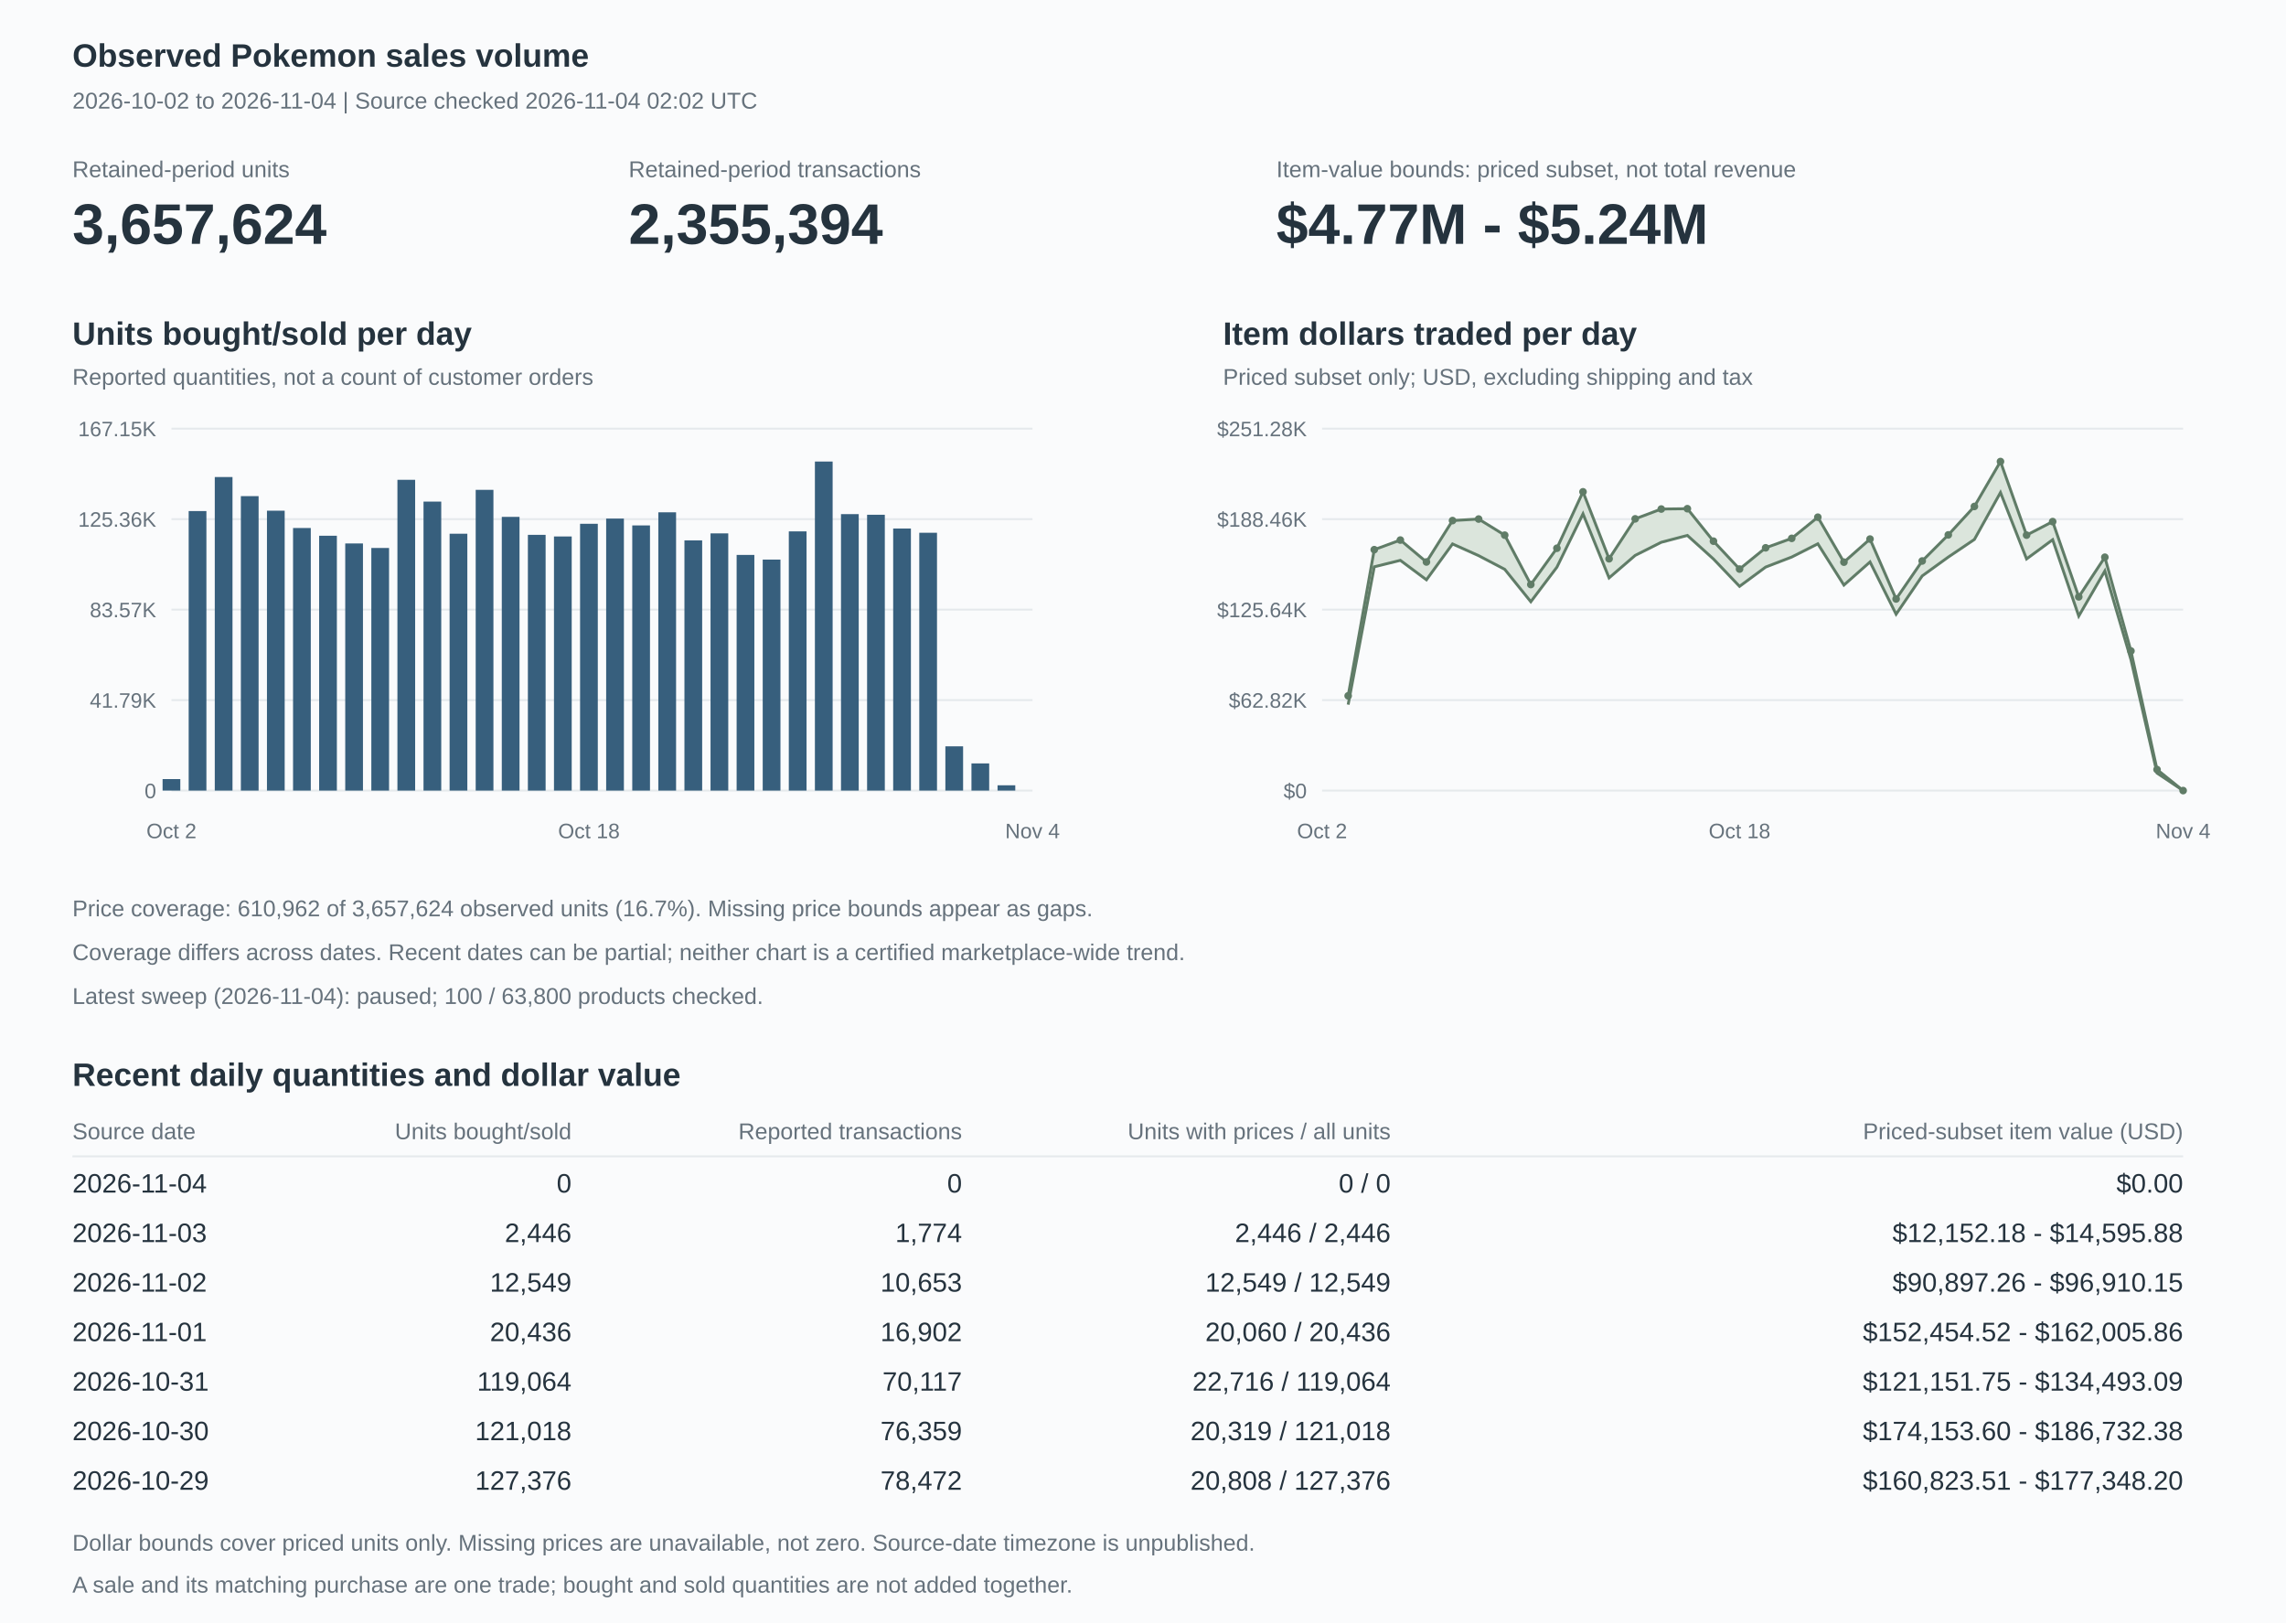
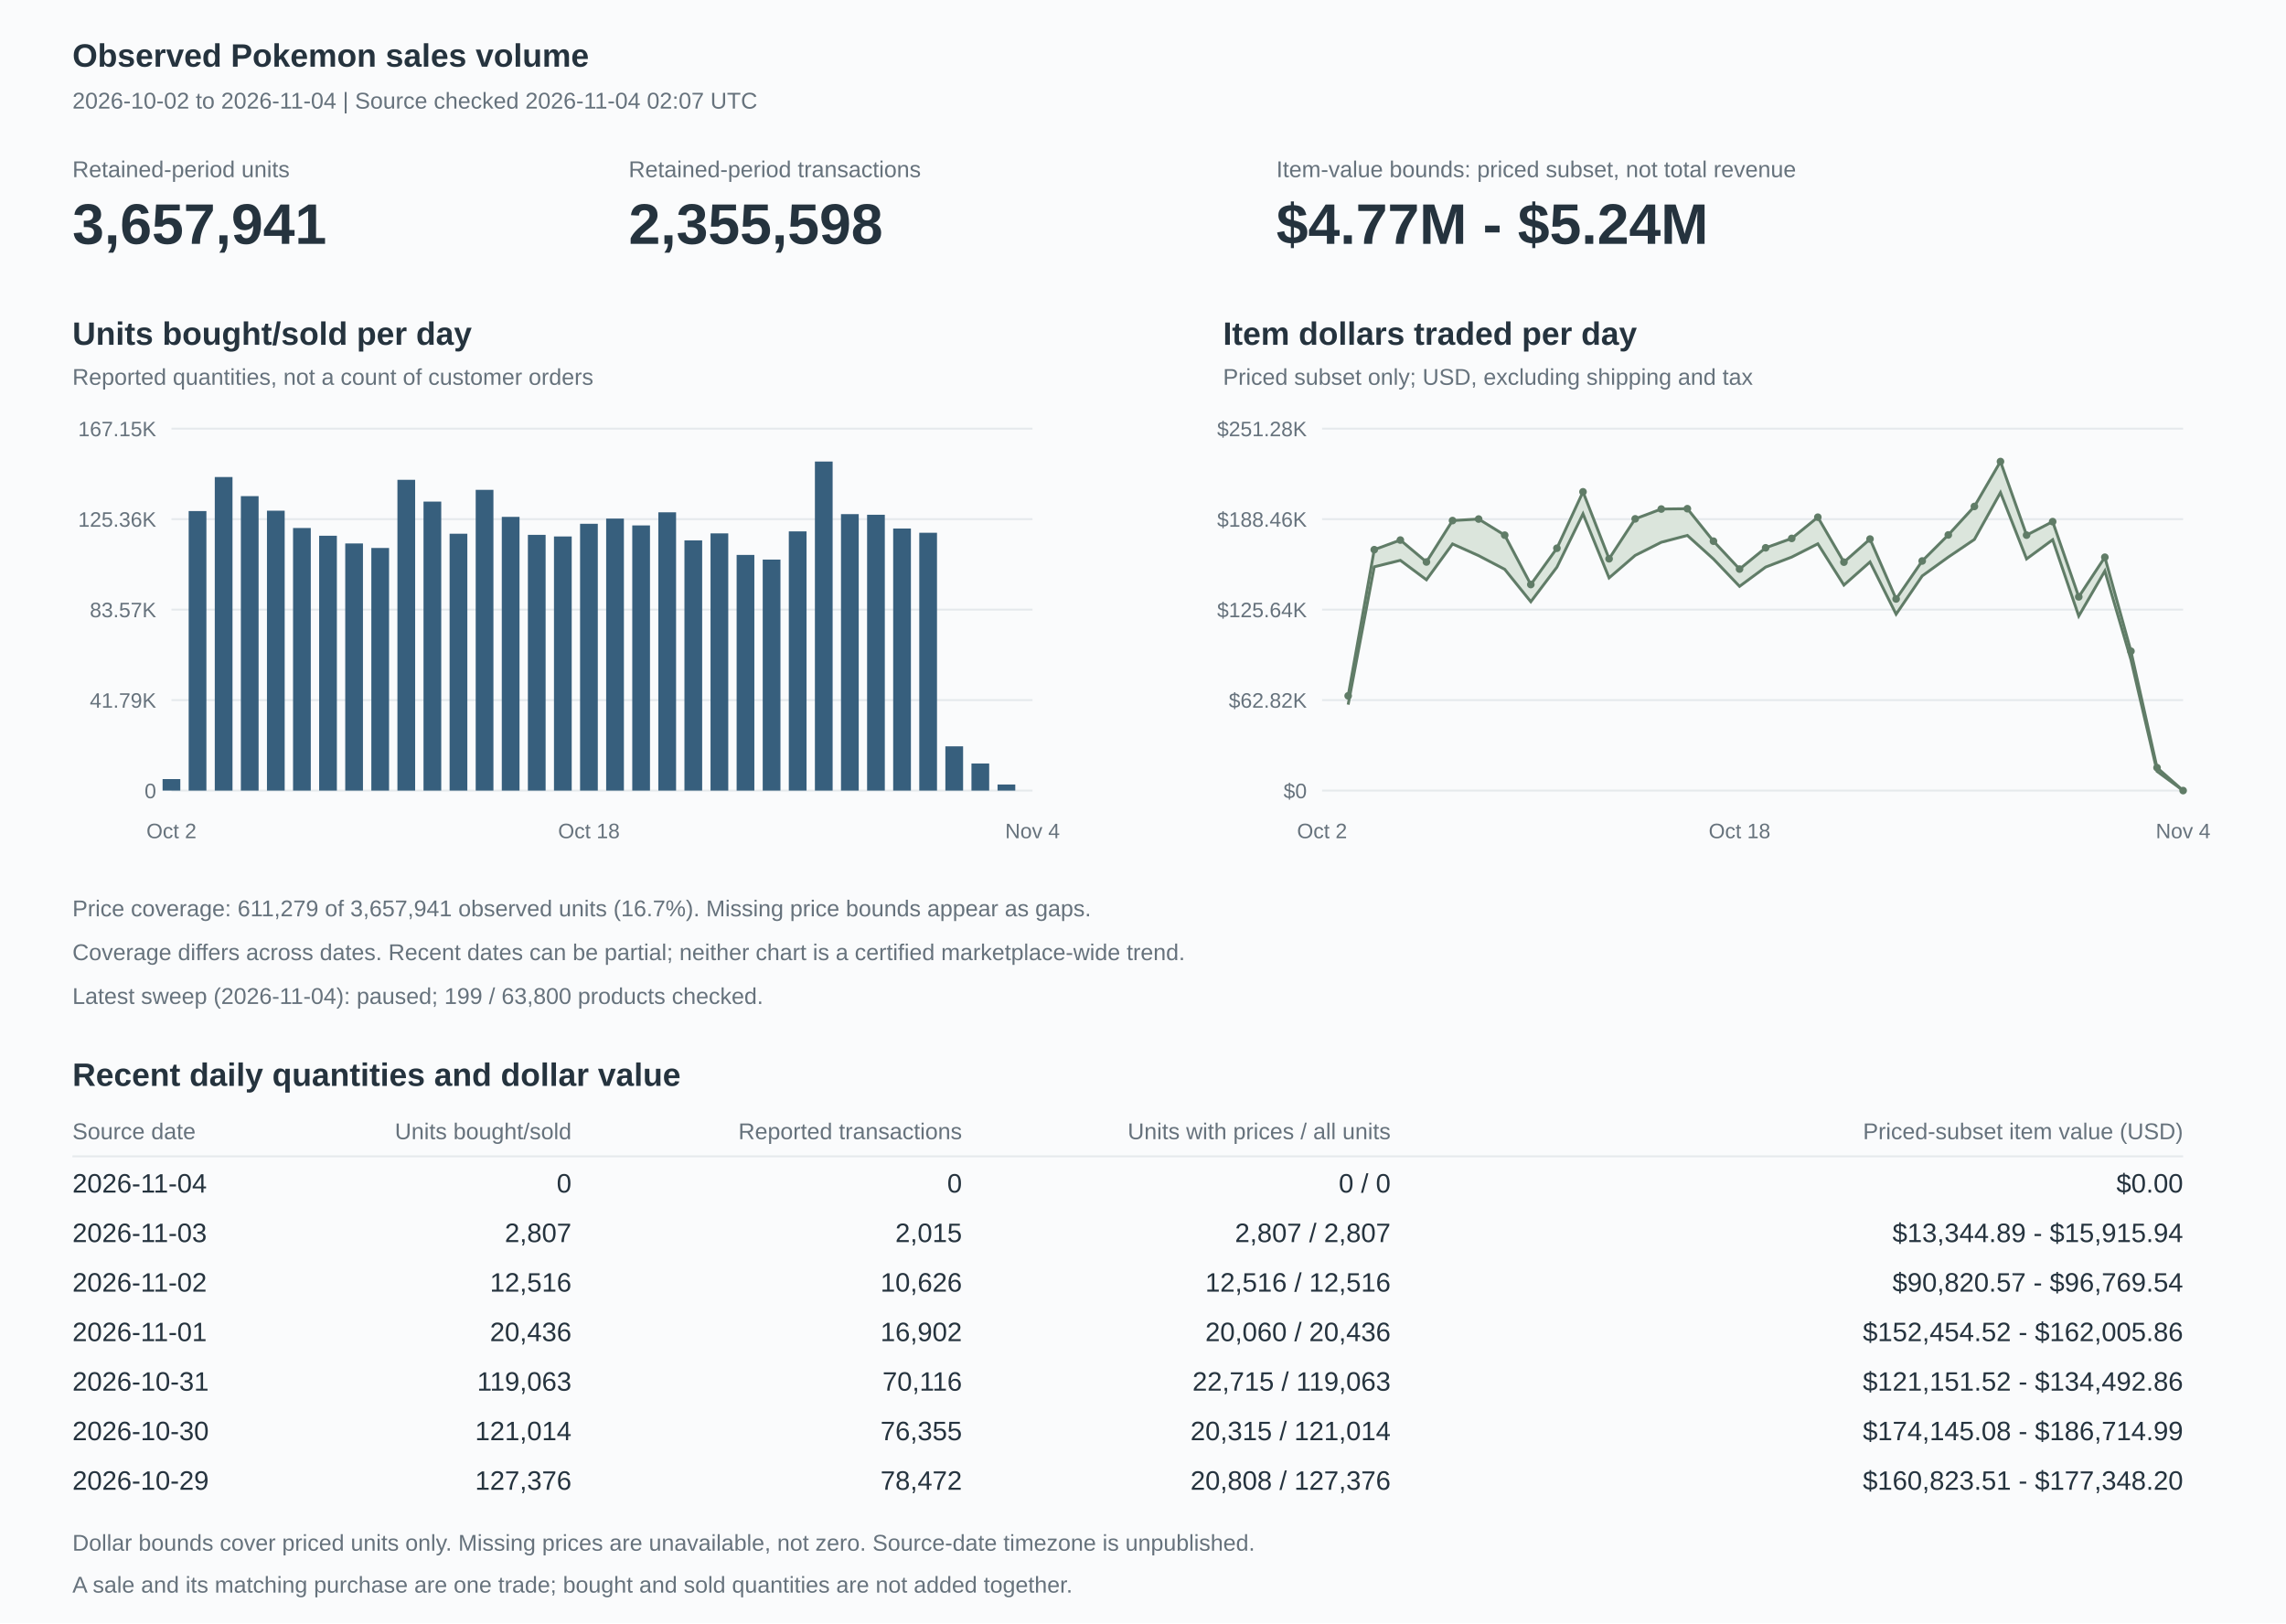
<svg xmlns="http://www.w3.org/2000/svg" width="1200" height="852" viewBox="0 0 1200 852" role="img" aria-labelledby="title description">
  <style>text{font-family:Arial,Helvetica,sans-serif;fill:#25333e;font-size:14px}.heading{font-size:17px;font-weight:600}.muted{fill:#66727c;font-size:12px}.axis{fill:#66727c;font-size:11px}.value{font-size:30px;font-weight:600}.grid{stroke:#e5e9ec;stroke-width:1}</style>
  <rect width="1200" height="852" fill="#fafbfc" />
  <text x="38" y="35" class="heading">Observed Pokemon sales volume</text>
-   <text x="38" y="57" class="muted">2026-10-02 to 2026-11-04 | Source checked 2026-11-04 02:02 UTC</text>
+   <text x="38" y="57" class="muted">2026-10-02 to 2026-11-04 | Source checked 2026-11-04 02:07 UTC</text>
  <text x="38" y="93" class="muted">Retained-period units</text>
-   <text x="38" y="128" class="value">3,657,624</text>
+   <text x="38" y="128" class="value">3,657,941</text>
  <text x="330" y="93" class="muted">Retained-period transactions</text>
-   <text x="330" y="128" class="value">2,355,394</text>
+   <text x="330" y="128" class="value">2,355,598</text>
  <text x="670" y="93" class="muted">Item-value bounds: priced subset, not total revenue</text>
  <text x="670" y="128" class="value">$4.77M - $5.24M</text>
  <text x="38" y="181" class="heading">Units bought/sold per day</text>
  <text x="38" y="202" class="muted">Reported quantities, not a count of customer orders</text>
  <path d="M90,415h452" class="grid" />
  <text x="82" y="419" text-anchor="end" class="axis">0</text>
  <path d="M90,367.5h452" class="grid" />
  <text x="82" y="371.5" text-anchor="end" class="axis">41.79K</text>
  <path d="M90,320h452" class="grid" />
  <text x="82" y="324" text-anchor="end" class="axis">83.57K</text>
  <path d="M90,272.5h452" class="grid" />
  <text x="82" y="276.5" text-anchor="end" class="axis">125.36K</text>
  <path d="M90,225h452" class="grid" />
  <text x="82" y="229" text-anchor="end" class="axis">167.15K</text>
  <rect x="85.347" y="408.962" width="9.306" height="6.038" fill="#375f7d" />
  <rect x="99.044" y="268.269" width="9.306" height="146.731" fill="#375f7d" />
  <rect x="112.741" y="250.41" width="9.306" height="164.59" fill="#375f7d" />
  <rect x="126.438" y="260.434" width="9.306" height="154.566" fill="#375f7d" />
  <rect x="140.135" y="268.076" width="9.306" height="146.924" fill="#375f7d" />
  <rect x="153.832" y="277.169" width="9.306" height="137.831" fill="#375f7d" />
  <rect x="167.529" y="281.225" width="9.306" height="133.775" fill="#375f7d" />
  <rect x="181.226" y="285.276" width="9.306" height="129.724" fill="#375f7d" />
-   <rect x="194.923" y="287.645" width="9.306" height="127.355" fill="#375f7d" />
+   <rect x="194.923" y="287.646" width="9.306" height="127.354" fill="#375f7d" />
  <rect x="208.62" y="251.865" width="9.306" height="163.135" fill="#375f7d" />
  <rect x="222.317" y="263.302" width="9.306" height="151.698" fill="#375f7d" />
  <rect x="236.014" y="280.169" width="9.306" height="134.831" fill="#375f7d" />
  <rect x="249.711" y="257.134" width="9.306" height="157.866" fill="#375f7d" />
  <rect x="263.408" y="271.323" width="9.306" height="143.677" fill="#375f7d" />
-   <rect x="277.105" y="280.755" width="9.306" height="134.245" fill="#375f7d" />
+   <rect x="277.105" y="280.756" width="9.306" height="134.244" fill="#375f7d" />
  <rect x="290.802" y="281.608" width="9.306" height="133.392" fill="#375f7d" />
  <rect x="304.499" y="274.948" width="9.306" height="140.052" fill="#375f7d" />
  <rect x="318.196" y="272.219" width="9.306" height="142.781" fill="#375f7d" />
-   <rect x="331.893" y="275.809" width="9.306" height="139.191" fill="#375f7d" />
+   <rect x="331.893" y="275.812" width="9.306" height="139.188" fill="#375f7d" />
  <rect x="345.589" y="268.923" width="9.306" height="146.077" fill="#375f7d" />
-   <rect x="359.286" y="283.663" width="9.306" height="131.337" fill="#375f7d" />
+   <rect x="359.286" y="283.664" width="9.306" height="131.336" fill="#375f7d" />
  <rect x="372.983" y="279.987" width="9.306" height="135.013" fill="#375f7d" />
  <rect x="386.68" y="291.292" width="9.306" height="123.708" fill="#375f7d" />
  <rect x="400.377" y="293.742" width="9.306" height="121.258" fill="#375f7d" />
-   <rect x="414.074" y="278.934" width="9.306" height="136.066" fill="#375f7d" />
+   <rect x="414.074" y="278.935" width="9.306" height="136.065" fill="#375f7d" />
  <rect x="427.771" y="242.273" width="9.306" height="172.727" fill="#375f7d" />
  <rect x="441.468" y="269.882" width="9.306" height="145.118" fill="#375f7d" />
  <rect x="455.165" y="270.21" width="9.306" height="144.79" fill="#375f7d" />
-   <rect x="468.862" y="277.437" width="9.306" height="137.563" fill="#375f7d" />
-   <rect x="482.559" y="279.658" width="9.306" height="135.342" fill="#375f7d" />
+   <rect x="468.862" y="277.442" width="9.306" height="137.558" fill="#375f7d" />
+   <rect x="482.559" y="279.659" width="9.306" height="135.341" fill="#375f7d" />
  <rect x="496.256" y="391.77" width="9.306" height="23.23" fill="#375f7d" />
-   <rect x="509.953" y="400.735" width="9.306" height="14.265" fill="#375f7d" />
-   <rect x="523.65" y="412.22" width="9.306" height="2.78" fill="#375f7d" />
+   <rect x="509.953" y="400.773" width="9.306" height="14.227" fill="#375f7d" />
+   <rect x="523.65" y="411.809" width="9.306" height="3.191" fill="#375f7d" />
  <rect x="537.347" y="415" width="9.306" height="0" fill="#375f7d" />
  <text x="90" y="440" text-anchor="middle" class="axis">Oct 2</text>
  <text x="309.152" y="440" text-anchor="middle" class="axis">Oct 18</text>
  <text x="542" y="440" text-anchor="middle" class="axis">Nov 4</text>
  <text x="642" y="181" class="heading">Item dollars traded per day</text>
  <text x="642" y="202" class="muted">Priced subset only; USD, excluding shipping and tax</text>
  <path d="M694,415h452" class="grid" />
  <text x="686" y="419" text-anchor="end" class="axis">$0</text>
  <path d="M694,367.5h452" class="grid" />
  <text x="686" y="371.5" text-anchor="end" class="axis">$62.82K</text>
  <path d="M694,320h452" class="grid" />
  <text x="686" y="324" text-anchor="end" class="axis">$125.64K</text>
  <path d="M694,272.5h452" class="grid" />
  <text x="686" y="276.5" text-anchor="end" class="axis">$188.46K</text>
  <path d="M694,225h452" class="grid" />
  <text x="686" y="229" text-anchor="end" class="axis">$251.28K</text>
-   <polygon points="707.697,365.257 721.394,288.537 735.091,283.493 748.788,294.996 762.485,273.269 776.182,272.464 789.879,280.92 803.576,306.838 817.273,287.791 830.97,258.168 844.667,293.323 858.364,272.364 872.061,267.208 885.758,267.033 899.455,284.079 913.152,298.722 926.848,287.563 940.545,282.6 954.242,271.494 967.939,295.084 981.636,282.97 995.333,314.417 1009.03,294.474 1022.727,280.771 1036.424,265.852 1050.121,242.273 1063.818,280.902 1077.515,273.806 1091.212,313.306 1104.909,292.502 1118.606,341.723 1132.303,403.964 1146,415 1146,415 1132.303,405.811 1118.606,346.27 1104.909,299.725 1091.212,323.394 1077.515,283.317 1063.818,293.396 1050.121,258.539 1036.424,283.181 1022.727,292.417 1009.03,302.32 995.333,322.416 981.636,294.991 967.939,307.125 954.242,285.459 940.545,292.399 926.848,297.671 913.152,307.792 899.455,293.429 885.758,281.059 872.061,284.653 858.364,291.542 844.667,303.343 830.97,269.729 817.273,297.722 803.576,315.863 789.879,298.842 776.182,291.674 762.485,285.533 748.788,304.346 735.091,294.139 721.394,297.533 707.697,369.874" fill="#dbe5dc" />
-   <polyline points="707.697,369.874 721.394,297.533 735.091,294.139 748.788,304.346 762.485,285.533 776.182,291.674 789.879,298.842 803.576,315.863 817.273,297.722 830.97,269.729 844.667,303.343 858.364,291.542 872.061,284.653 885.758,281.059 899.455,293.429 913.152,307.792 926.848,297.671 940.545,292.399 954.242,285.459 967.939,307.125 981.636,294.991 995.333,322.416 1009.03,302.32 1022.727,292.417 1036.424,283.181 1050.121,258.539 1063.818,293.396 1077.515,283.317 1091.212,323.394 1104.909,299.725 1118.606,346.27 1132.303,405.811 1146,415" fill="none" stroke="#607c67" stroke-width="1.5" />
-   <polyline points="707.697,365.257 721.394,288.537 735.091,283.493 748.788,294.996 762.485,273.269 776.182,272.464 789.879,280.92 803.576,306.838 817.273,287.791 830.97,258.168 844.667,293.323 858.364,272.364 872.061,267.208 885.758,267.033 899.455,284.079 913.152,298.722 926.848,287.563 940.545,282.6 954.242,271.494 967.939,295.084 981.636,282.97 995.333,314.417 1009.03,294.474 1022.727,280.771 1036.424,265.852 1050.121,242.273 1063.818,280.902 1077.515,273.806 1091.212,313.306 1104.909,292.502 1118.606,341.723 1132.303,403.964 1146,415" fill="none" stroke="#607c67" stroke-width="1.5" />
+   <polygon points="707.697,365.257 721.394,288.537 735.091,283.493 748.788,294.996 762.485,273.269 776.182,272.464 789.879,280.92 803.576,306.838 817.273,287.791 830.97,258.168 844.667,293.323 858.364,272.364 872.061,267.208 885.758,267.034 899.455,284.079 913.152,298.722 926.848,287.563 940.545,282.628 954.242,271.494 967.939,295.084 981.636,282.97 995.333,314.417 1009.03,294.474 1022.727,280.795 1036.424,265.852 1050.121,242.273 1063.818,280.902 1077.515,273.819 1091.212,313.306 1104.909,292.502 1118.606,341.83 1132.303,402.965 1146,415 1146,415 1132.303,404.91 1118.606,346.328 1104.909,299.725 1091.212,323.394 1077.515,283.324 1063.818,293.396 1050.121,258.539 1036.424,283.181 1022.727,292.434 1009.03,302.32 995.333,322.416 981.636,294.991 967.939,307.125 954.242,285.459 940.545,292.416 926.848,297.671 913.152,307.792 899.455,293.429 885.758,281.06 872.061,284.653 858.364,291.542 844.667,303.343 830.97,269.729 817.273,297.722 803.576,315.863 789.879,298.842 776.182,291.674 762.485,285.533 748.788,304.346 735.091,294.139 721.394,297.533 707.697,369.874" fill="#dbe5dc" />
+   <polyline points="707.697,369.874 721.394,297.533 735.091,294.139 748.788,304.346 762.485,285.533 776.182,291.674 789.879,298.842 803.576,315.863 817.273,297.722 830.97,269.729 844.667,303.343 858.364,291.542 872.061,284.653 885.758,281.06 899.455,293.429 913.152,307.792 926.848,297.671 940.545,292.416 954.242,285.459 967.939,307.125 981.636,294.991 995.333,322.416 1009.03,302.32 1022.727,292.434 1036.424,283.181 1050.121,258.539 1063.818,293.396 1077.515,283.324 1091.212,323.394 1104.909,299.725 1118.606,346.328 1132.303,404.91 1146,415" fill="none" stroke="#607c67" stroke-width="1.5" />
+   <polyline points="707.697,365.257 721.394,288.537 735.091,283.493 748.788,294.996 762.485,273.269 776.182,272.464 789.879,280.92 803.576,306.838 817.273,287.791 830.97,258.168 844.667,293.323 858.364,272.364 872.061,267.208 885.758,267.034 899.455,284.079 913.152,298.722 926.848,287.563 940.545,282.628 954.242,271.494 967.939,295.084 981.636,282.97 995.333,314.417 1009.03,294.474 1022.727,280.795 1036.424,265.852 1050.121,242.273 1063.818,280.902 1077.515,273.819 1091.212,313.306 1104.909,292.502 1118.606,341.83 1132.303,402.965 1146,415" fill="none" stroke="#607c67" stroke-width="1.5" />
  <circle cx="707.697" cy="365.257" r="2" fill="#607c67" />
  <circle cx="721.394" cy="288.537" r="2" fill="#607c67" />
  <circle cx="735.091" cy="283.493" r="2" fill="#607c67" />
  <circle cx="748.788" cy="294.996" r="2" fill="#607c67" />
  <circle cx="762.485" cy="273.269" r="2" fill="#607c67" />
  <circle cx="776.182" cy="272.464" r="2" fill="#607c67" />
  <circle cx="789.879" cy="280.92" r="2" fill="#607c67" />
  <circle cx="803.576" cy="306.838" r="2" fill="#607c67" />
  <circle cx="817.273" cy="287.791" r="2" fill="#607c67" />
  <circle cx="830.97" cy="258.168" r="2" fill="#607c67" />
  <circle cx="844.667" cy="293.323" r="2" fill="#607c67" />
  <circle cx="858.364" cy="272.364" r="2" fill="#607c67" />
  <circle cx="872.061" cy="267.208" r="2" fill="#607c67" />
-   <circle cx="885.758" cy="267.033" r="2" fill="#607c67" />
+   <circle cx="885.758" cy="267.034" r="2" fill="#607c67" />
  <circle cx="899.455" cy="284.079" r="2" fill="#607c67" />
  <circle cx="913.152" cy="298.722" r="2" fill="#607c67" />
  <circle cx="926.848" cy="287.563" r="2" fill="#607c67" />
-   <circle cx="940.545" cy="282.6" r="2" fill="#607c67" />
+   <circle cx="940.545" cy="282.628" r="2" fill="#607c67" />
  <circle cx="954.242" cy="271.494" r="2" fill="#607c67" />
  <circle cx="967.939" cy="295.084" r="2" fill="#607c67" />
  <circle cx="981.636" cy="282.97" r="2" fill="#607c67" />
  <circle cx="995.333" cy="314.417" r="2" fill="#607c67" />
  <circle cx="1009.03" cy="294.474" r="2" fill="#607c67" />
-   <circle cx="1022.727" cy="280.771" r="2" fill="#607c67" />
+   <circle cx="1022.727" cy="280.795" r="2" fill="#607c67" />
  <circle cx="1036.424" cy="265.852" r="2" fill="#607c67" />
  <circle cx="1050.121" cy="242.273" r="2" fill="#607c67" />
  <circle cx="1063.818" cy="280.902" r="2" fill="#607c67" />
-   <circle cx="1077.515" cy="273.806" r="2" fill="#607c67" />
+   <circle cx="1077.515" cy="273.819" r="2" fill="#607c67" />
  <circle cx="1091.212" cy="313.306" r="2" fill="#607c67" />
  <circle cx="1104.909" cy="292.502" r="2" fill="#607c67" />
-   <circle cx="1118.606" cy="341.723" r="2" fill="#607c67" />
-   <circle cx="1132.303" cy="403.964" r="2" fill="#607c67" />
+   <circle cx="1118.606" cy="341.83" r="2" fill="#607c67" />
+   <circle cx="1132.303" cy="402.965" r="2" fill="#607c67" />
  <circle cx="1146" cy="415" r="2" fill="#607c67" />
  <text x="694" y="440" text-anchor="middle" class="axis">Oct 2</text>
  <text x="913.152" y="440" text-anchor="middle" class="axis">Oct 18</text>
  <text x="1146" y="440" text-anchor="middle" class="axis">Nov 4</text>
-   <text x="38" y="481" class="muted">Price coverage: 610,962 of 3,657,624 observed units (16.7%). Missing price bounds appear as gaps.</text>
+   <text x="38" y="481" class="muted">Price coverage: 611,279 of 3,657,941 observed units (16.7%). Missing price bounds appear as gaps.</text>
  <text x="38" y="504" class="muted">Coverage differs across dates. Recent dates can be partial; neither chart is a certified marketplace-wide trend.</text>
-   <text x="38" y="527" class="muted">Latest sweep (2026-11-04): paused; 100 / 63,800 products checked.</text>
+   <text x="38" y="527" class="muted">Latest sweep (2026-11-04): paused; 199 / 63,800 products checked.</text>
  <text x="38" y="570" class="heading">Recent daily quantities and dollar value</text>
  <text x="38" y="598" class="muted">Source date</text>
  <text x="300" y="598" text-anchor="end" class="muted">Units bought/sold</text>
  <text x="505" y="598" text-anchor="end" class="muted">Reported transactions</text>
  <text x="730" y="598" text-anchor="end" class="muted">Units with prices / all units</text>
  <text x="1146" y="598" text-anchor="end" class="muted">Priced-subset item value (USD)</text>
  <path d="M38,607h1108" class="grid" />
  <text x="38" y="626">2026-11-04</text>
  <text x="300" y="626" text-anchor="end">0</text>
  <text x="505" y="626" text-anchor="end">0</text>
  <text x="730" y="626" text-anchor="end">0 / 0</text>
  <text x="1146" y="626" text-anchor="end">$0.00</text>
  <text x="38" y="652">2026-11-03</text>
-   <text x="300" y="652" text-anchor="end">2,446</text>
-   <text x="505" y="652" text-anchor="end">1,774</text>
-   <text x="730" y="652" text-anchor="end">2,446 / 2,446</text>
-   <text x="1146" y="652" text-anchor="end">$12,152.18 - $14,595.88</text>
+   <text x="300" y="652" text-anchor="end">2,807</text>
+   <text x="505" y="652" text-anchor="end">2,015</text>
+   <text x="730" y="652" text-anchor="end">2,807 / 2,807</text>
+   <text x="1146" y="652" text-anchor="end">$13,344.89 - $15,915.94</text>
  <text x="38" y="678">2026-11-02</text>
-   <text x="300" y="678" text-anchor="end">12,549</text>
-   <text x="505" y="678" text-anchor="end">10,653</text>
-   <text x="730" y="678" text-anchor="end">12,549 / 12,549</text>
-   <text x="1146" y="678" text-anchor="end">$90,897.26 - $96,910.15</text>
+   <text x="300" y="678" text-anchor="end">12,516</text>
+   <text x="505" y="678" text-anchor="end">10,626</text>
+   <text x="730" y="678" text-anchor="end">12,516 / 12,516</text>
+   <text x="1146" y="678" text-anchor="end">$90,820.57 - $96,769.54</text>
  <text x="38" y="704">2026-11-01</text>
  <text x="300" y="704" text-anchor="end">20,436</text>
  <text x="505" y="704" text-anchor="end">16,902</text>
  <text x="730" y="704" text-anchor="end">20,060 / 20,436</text>
  <text x="1146" y="704" text-anchor="end">$152,454.52 - $162,005.86</text>
  <text x="38" y="730">2026-10-31</text>
-   <text x="300" y="730" text-anchor="end">119,064</text>
-   <text x="505" y="730" text-anchor="end">70,117</text>
-   <text x="730" y="730" text-anchor="end">22,716 / 119,064</text>
-   <text x="1146" y="730" text-anchor="end">$121,151.75 - $134,493.09</text>
+   <text x="300" y="730" text-anchor="end">119,063</text>
+   <text x="505" y="730" text-anchor="end">70,116</text>
+   <text x="730" y="730" text-anchor="end">22,715 / 119,063</text>
+   <text x="1146" y="730" text-anchor="end">$121,151.52 - $134,492.86</text>
  <text x="38" y="756">2026-10-30</text>
-   <text x="300" y="756" text-anchor="end">121,018</text>
-   <text x="505" y="756" text-anchor="end">76,359</text>
-   <text x="730" y="756" text-anchor="end">20,319 / 121,018</text>
-   <text x="1146" y="756" text-anchor="end">$174,153.60 - $186,732.38</text>
+   <text x="300" y="756" text-anchor="end">121,014</text>
+   <text x="505" y="756" text-anchor="end">76,355</text>
+   <text x="730" y="756" text-anchor="end">20,315 / 121,014</text>
+   <text x="1146" y="756" text-anchor="end">$174,145.08 - $186,714.99</text>
  <text x="38" y="782">2026-10-29</text>
  <text x="300" y="782" text-anchor="end">127,376</text>
  <text x="505" y="782" text-anchor="end">78,472</text>
  <text x="730" y="782" text-anchor="end">20,808 / 127,376</text>
  <text x="1146" y="782" text-anchor="end">$160,823.51 - $177,348.20</text>
  <text x="38" y="814" class="muted">Dollar bounds cover priced units only. Missing prices are unavailable, not zero. Source-date timezone is unpublished.</text>
  <text x="38" y="836" class="muted">A sale and its matching purchase are one trade; bought and sold quantities are not added together.</text>
</svg>
